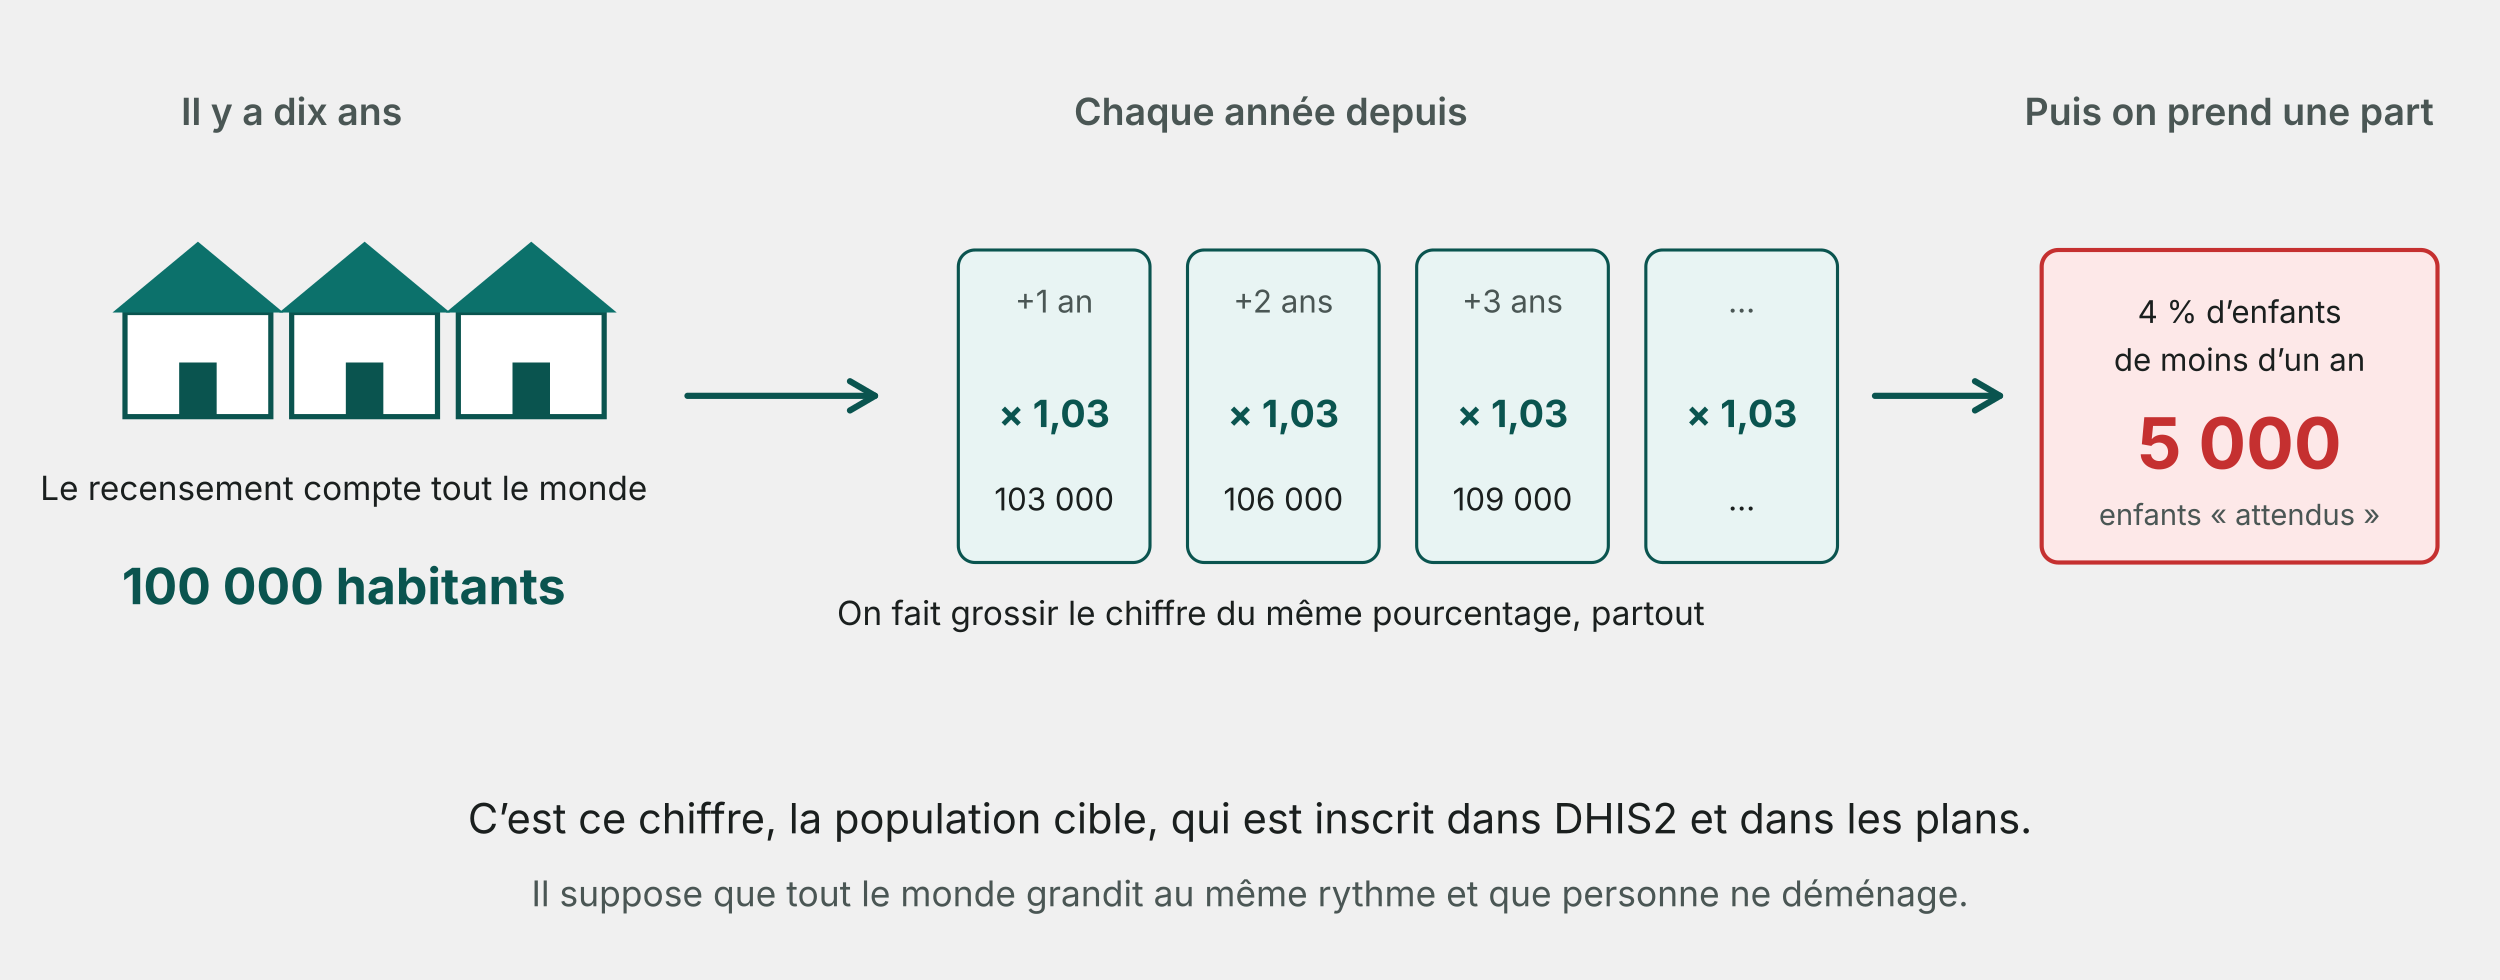
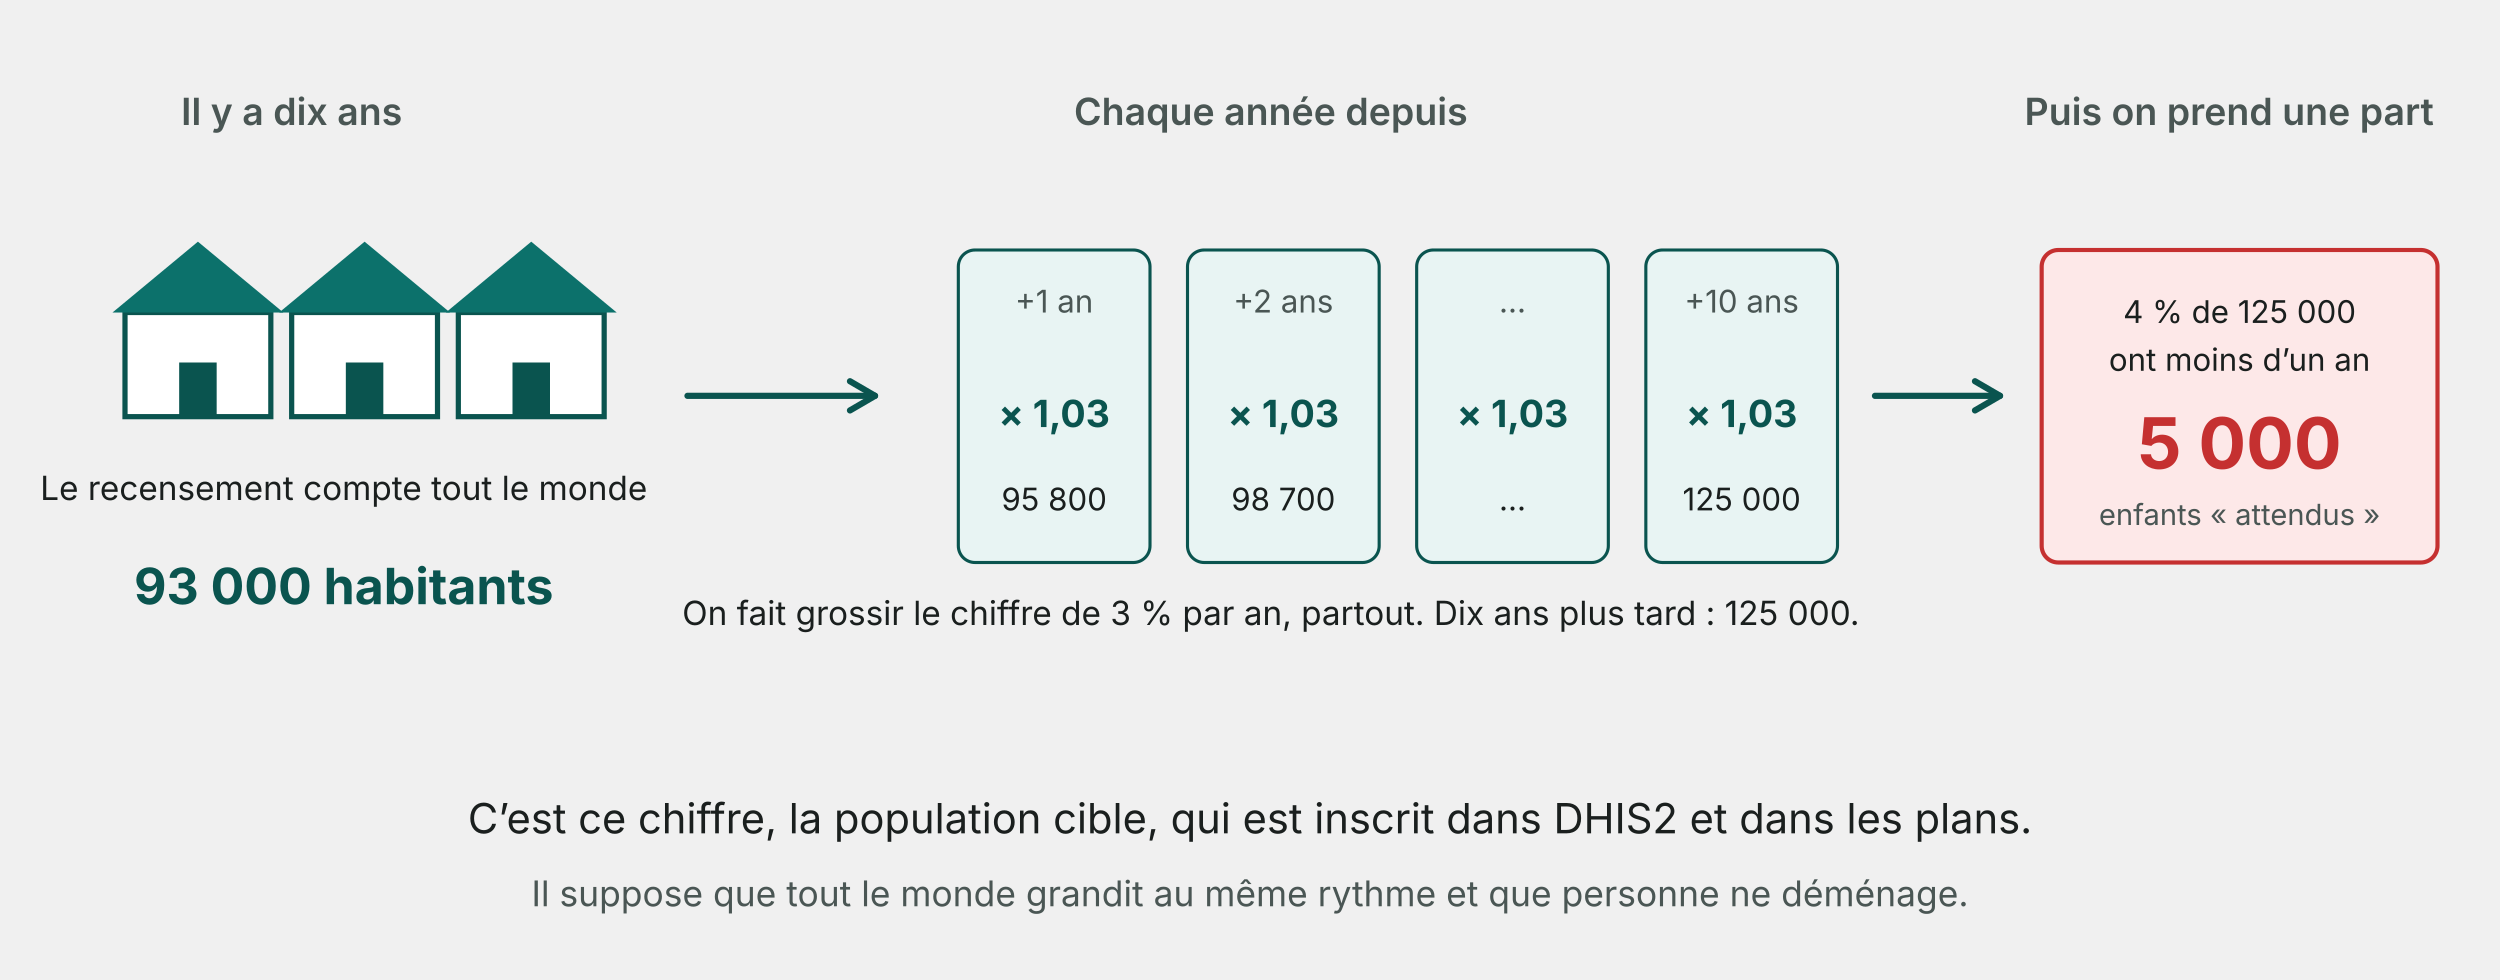
<svg xmlns="http://www.w3.org/2000/svg" viewBox="0 0 1200 470" font-family="Inter, -apple-system, 'Segoe UI', Roboto, sans-serif">
  <text x="140" y="60" text-anchor="middle" font-size="18" font-weight="600" fill="#4A5654">Il y a dix ans</text>
  <rect x="60" y="150" width="70" height="50" fill="#FFFFFF" stroke="#0A544F" stroke-width="2.5" />
  <polygon points="54,150 95.0,116 136,150" fill="#0C716B" />
  <rect x="86.0" y="174" width="18" height="26" fill="#0A544F" />
  <rect x="140" y="150" width="70" height="50" fill="#FFFFFF" stroke="#0A544F" stroke-width="2.5" />
  <polygon points="134,150 175.0,116 216,150" fill="#0C716B" />
  <rect x="166.0" y="174" width="18" height="26" fill="#0A544F" />
  <rect x="220" y="150" width="70" height="50" fill="#FFFFFF" stroke="#0A544F" stroke-width="2.5" />
  <polygon points="214,150 255.0,116 296,150" fill="#0C716B" />
  <rect x="246.0" y="174" width="18" height="26" fill="#0A544F" />
  <text x="165" y="240" text-anchor="middle" font-size="16" font-weight="400" fill="#1A1F1E">Le recensement compte tout le monde</text>
-   <text x="165" y="290" text-anchor="middle" font-size="24" font-weight="700" fill="#0A544F">100 000 habitants</text>
+   <text x="165" y="290" text-anchor="middle" font-size="24" font-weight="700" fill="#0A544F">93 000 habitants</text>
  <line x1="330" y1="190" x2="420" y2="190" stroke="#0A544F" stroke-width="3" stroke-linecap="round" />
  <polyline points="408,197 420,190 408,183" fill="none" stroke="#0A544F" stroke-width="3" stroke-linecap="round" stroke-linejoin="round" />
  <text x="610" y="60" text-anchor="middle" font-size="18" font-weight="600" fill="#4A5654">Chaque année depuis</text>
  <rect x="460" y="120" width="92" height="150" rx="8" fill="#E8F4F3" stroke="#0A544F" stroke-width="1.5" />
  <text x="506" y="150" text-anchor="middle" font-size="15" font-weight="400" fill="#4A5654">+1 an</text>
  <text x="506" y="205" text-anchor="middle" font-size="18" font-weight="700" fill="#0A544F">× 1,03</text>
-   <text x="506" y="245" text-anchor="middle" font-size="15" font-weight="400" fill="#1A1F1E">103 000</text>
+   <text x="506" y="245" text-anchor="middle" font-size="15" font-weight="400" fill="#1A1F1E">95 800</text>
  <rect x="570" y="120" width="92" height="150" rx="8" fill="#E8F4F3" stroke="#0A544F" stroke-width="1.5" />
  <text x="616" y="150" text-anchor="middle" font-size="15" font-weight="400" fill="#4A5654">+2 ans</text>
  <text x="616" y="205" text-anchor="middle" font-size="18" font-weight="700" fill="#0A544F">× 1,03</text>
-   <text x="616" y="245" text-anchor="middle" font-size="15" font-weight="400" fill="#1A1F1E">106 000</text>
+   <text x="616" y="245" text-anchor="middle" font-size="15" font-weight="400" fill="#1A1F1E">98 700</text>
  <rect x="680" y="120" width="92" height="150" rx="8" fill="#E8F4F3" stroke="#0A544F" stroke-width="1.5" />
-   <text x="726" y="150" text-anchor="middle" font-size="15" font-weight="400" fill="#4A5654">+3 ans</text>
+   <text x="726" y="150" text-anchor="middle" font-size="15" font-weight="400" fill="#4A5654">…</text>
  <text x="726" y="205" text-anchor="middle" font-size="18" font-weight="700" fill="#0A544F">× 1,03</text>
-   <text x="726" y="245" text-anchor="middle" font-size="15" font-weight="400" fill="#1A1F1E">109 000</text>
+   <text x="726" y="245" text-anchor="middle" font-size="15" font-weight="400" fill="#1A1F1E">…</text>
  <rect x="790" y="120" width="92" height="150" rx="8" fill="#E8F4F3" stroke="#0A544F" stroke-width="1.5" />
-   <text x="836" y="150" text-anchor="middle" font-size="15" font-weight="400" fill="#4A5654">…</text>
+   <text x="836" y="150" text-anchor="middle" font-size="15" font-weight="400" fill="#4A5654">+10 ans</text>
  <text x="836" y="205" text-anchor="middle" font-size="18" font-weight="700" fill="#0A544F">× 1,03</text>
-   <text x="836" y="245" text-anchor="middle" font-size="15" font-weight="400" fill="#1A1F1E">…</text>
-   <text x="610" y="300" text-anchor="middle" font-size="16" font-weight="400" fill="#1A1F1E">On fait grossir le chiffre du même pourcentage, partout</text>
+   <text x="836" y="245" text-anchor="middle" font-size="15" font-weight="400" fill="#1A1F1E">125 000</text>
+   <text x="610" y="300" text-anchor="middle" font-size="16" font-weight="400" fill="#1A1F1E">On fait grossir le chiffre de 3 % par an, partout. Dix ans plus tard : 125 000.</text>
  <line x1="900" y1="190" x2="960" y2="190" stroke="#0A544F" stroke-width="3" stroke-linecap="round" />
  <polyline points="948,197 960,190 948,183" fill="none" stroke="#0A544F" stroke-width="3" stroke-linecap="round" stroke-linejoin="round" />
  <text x="1070" y="60" text-anchor="middle" font-size="18" font-weight="600" fill="#4A5654">Puis on prend une part</text>
  <rect x="980" y="120" width="190" height="150" rx="8" fill="#FDE8E8" stroke="#C53030" stroke-width="2" />
-   <text x="1075" y="155" text-anchor="middle" font-size="15" font-weight="400" fill="#1A1F1E">4 % d’enfants</text>
-   <text x="1075" y="178" text-anchor="middle" font-size="15" font-weight="400" fill="#1A1F1E">de moins d’un an</text>
+   <text x="1075" y="155" text-anchor="middle" font-size="15" font-weight="400" fill="#1A1F1E">4 % de 125 000</text>
+   <text x="1075" y="178" text-anchor="middle" font-size="15" font-weight="400" fill="#1A1F1E">ont moins d’un an</text>
  <text x="1075" y="225" text-anchor="middle" font-size="34" font-weight="700" fill="#C53030">5 000</text>
  <text x="1075" y="252" text-anchor="middle" font-size="14" font-weight="400" fill="#4A5654">enfants « attendus »</text>
  <text x="600" y="400" text-anchor="middle" font-size="20" font-weight="400" fill="#1A1F1E">C’est ce chiffre, la population cible, qui est inscrit dans DHIS2 et dans les plans.</text>
  <text x="600" y="435" text-anchor="middle" font-size="17" font-weight="400" fill="#4A5654">Il suppose que tout le monde grandit au même rythme et que personne ne déménage.</text>
</svg>
